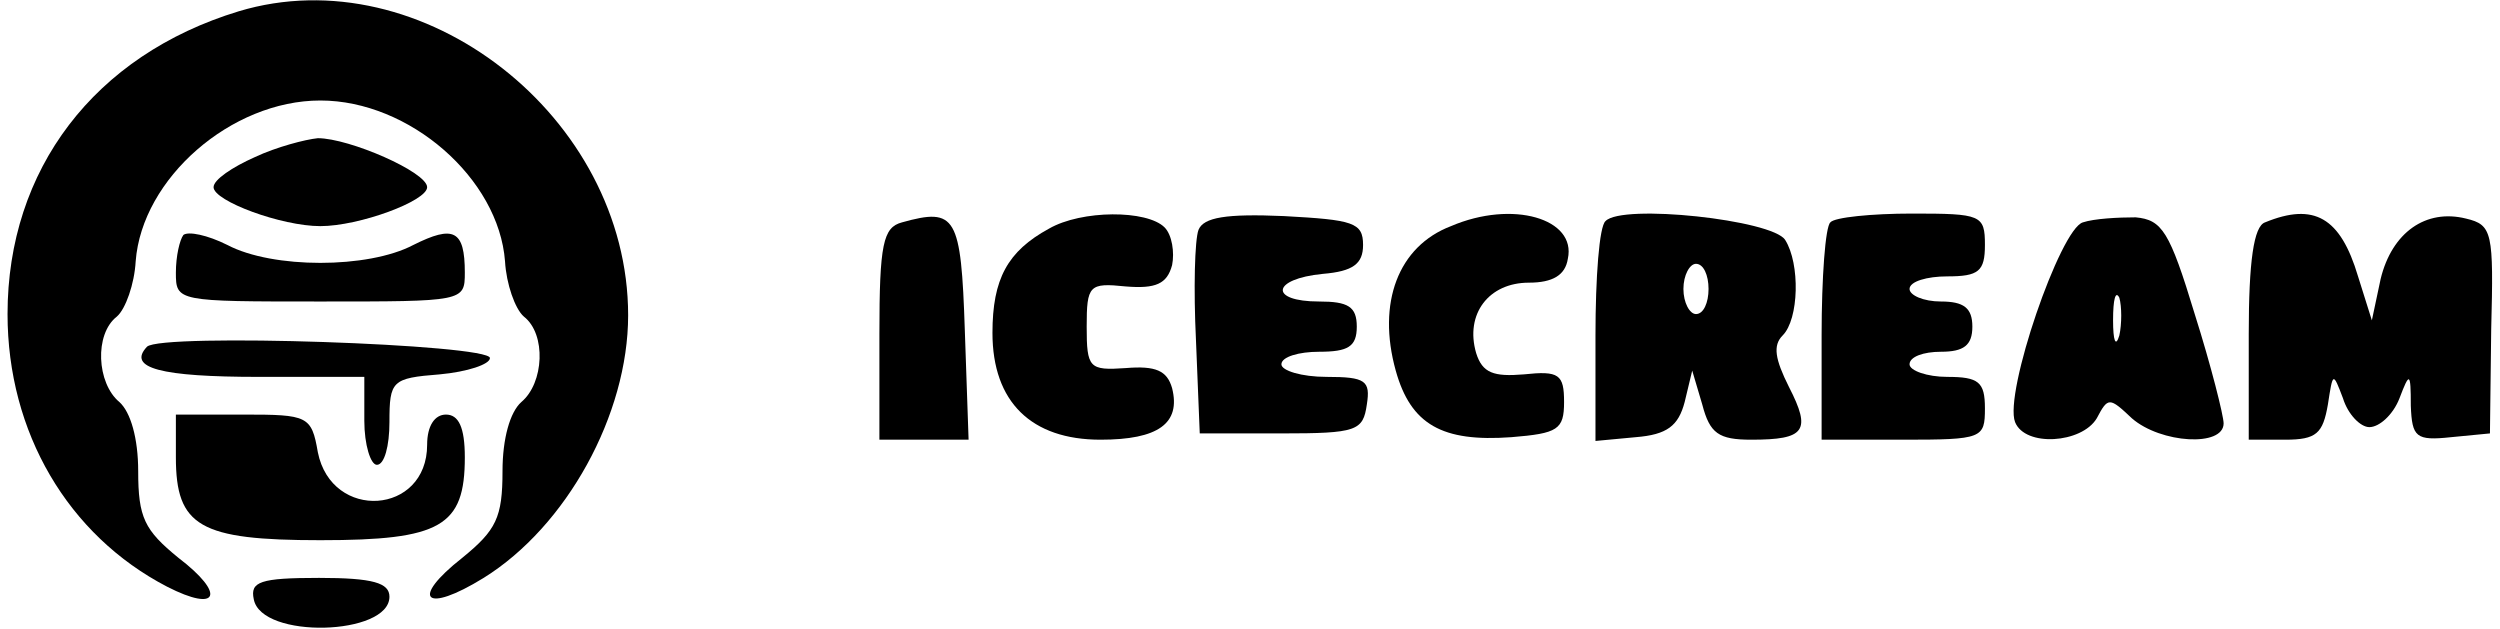
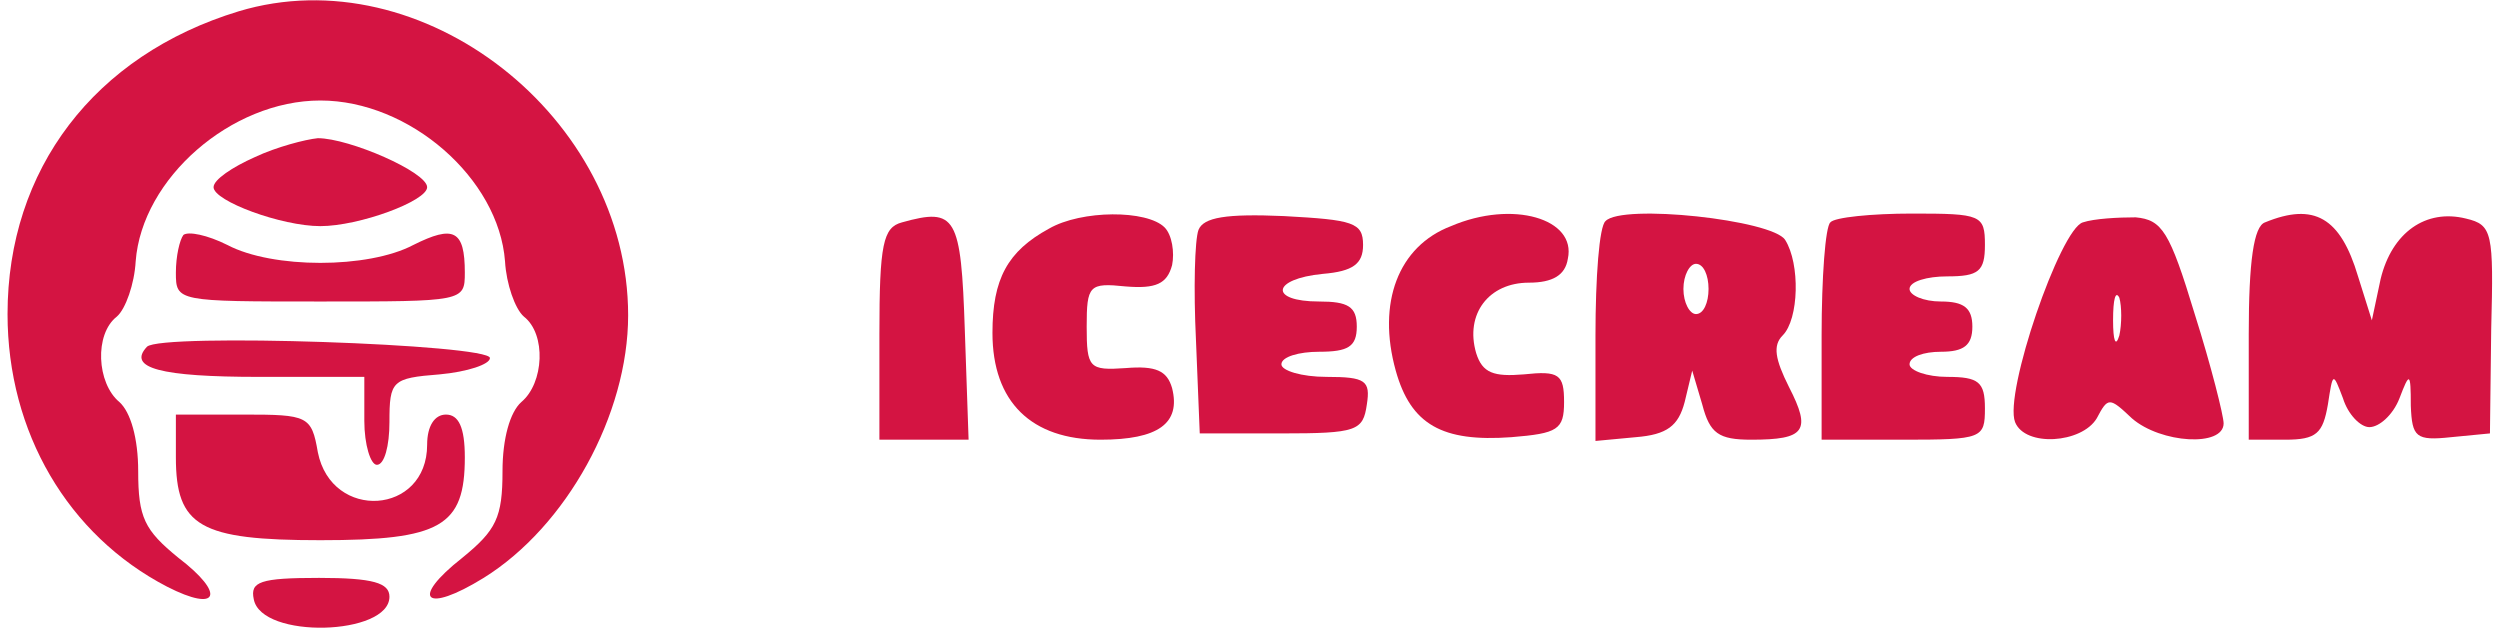
<svg xmlns="http://www.w3.org/2000/svg" version="1.0" width="199pt" height="50pt" viewBox="0 0 199 50" preserveAspectRatio="xMidYMid meet">
-   <g transform="translate(0,50) scale(0.1,-0.1)" fill="#000000" stroke="none">
+   <g transform="translate(0,50) scale(0.1,-0.1)" fill="#d41442" stroke="none">
    <path d="M190 491 c-115 -35 -184 -126 -184 -241 0 -94 48 -176 127 -217 41 -21 47 -6 9 23 -27 22 -32 32 -32 69 0 26 -6 47 -15 55 -18 15 -20 54 -2 68 7 6 14 26 15 44 5 66 76 128 147 128 71 0 142 -62 147 -128 1 -18 8 -38 15 -44 18 -14 16 -53 -2 -68 -9 -8 -15 -29 -15 -55 0 -37 -5 -47 -32 -69 -42 -33 -30 -45 17 -16 66 41 115 130 115 209 0 158 -164 286 -310 242z" />
    <path d="M203 375 c-18 -8 -33 -18 -33 -24 0 -11 54 -31 85 -31 31 0 85 20 85 31 0 12 -62 39 -87 39 -10 -1 -33 -7 -50 -15z" />
    <path d="M718 323 c-15 -4 -18 -17 -18 -89 l0 -84 35 0 36 0 -3 87 c-3 91 -7 98 -50 86z" />
    <path d="M835 318 c-33 -18 -45 -40 -45 -83 0 -55 31 -85 86 -85 46 0 64 13 57 41 -4 14 -13 18 -37 16 -29 -2 -31 0 -31 33 0 33 2 35 31 32 24 -2 33 2 37 17 2 10 0 24 -6 30 -14 14 -66 14 -92 -1z" />
    <path d="M954 317 c-3 -8 -4 -47 -2 -88 l3 -74 65 0 c60 0 65 2 68 23 3 19 -1 22 -32 22 -20 0 -36 5 -36 10 0 6 14 10 30 10 23 0 30 4 30 20 0 16 -7 20 -30 20 -40 0 -38 18 3 22 24 2 32 8 32 23 0 18 -8 20 -63 23 -46 2 -64 -1 -68 -11z" />
    <path d="M1155 320 c-42 -16 -59 -61 -44 -115 12 -43 37 -57 92 -53 37 3 42 6 42 28 0 22 -4 25 -32 22 -24 -2 -33 1 -38 17 -9 31 10 56 42 56 19 0 29 6 31 19 7 32 -44 47 -93 26z" />
    <path d="M1278 324 c-5 -4 -8 -45 -8 -91 l0 -84 32 3 c25 2 34 9 39 28 l6 25 8 -27 c6 -23 13 -28 39 -28 43 0 48 7 30 42 -11 22 -13 33 -5 41 13 13 14 57 2 76 -10 16 -130 29 -143 15z m82 -54 c0 -11 -4 -20 -10 -20 -5 0 -10 9 -10 20 0 11 5 20 10 20 6 0 10 -9 10 -20z" />
    <path d="M1457 323 c-4 -3 -7 -44 -7 -90 l0 -83 65 0 c63 0 65 1 65 25 0 21 -5 25 -30 25 -16 0 -30 5 -30 10 0 6 11 10 25 10 18 0 25 5 25 20 0 15 -7 20 -25 20 -14 0 -25 5 -25 10 0 6 14 10 30 10 25 0 30 4 30 25 0 24 -3 25 -58 25 -32 0 -62 -3 -65 -7z" />
    <path d="M1658 323 c-18 -5 -63 -136 -54 -159 8 -20 53 -17 65 3 9 17 10 17 28 0 23 -20 73 -23 73 -4 0 6 -10 46 -23 87 -20 66 -26 75 -47 77 -14 0 -33 -1 -42 -4z m29 -90 c-3 -10 -5 -4 -5 12 0 17 2 24 5 18 2 -7 2 -21 0 -30z" />
    <path d="M1803 323 c-9 -3 -13 -31 -13 -89 l0 -84 29 0 c25 0 30 5 34 28 4 26 4 26 12 5 4 -13 14 -23 21 -23 8 0 19 10 24 23 8 21 9 21 9 -6 1 -25 4 -28 32 -25 l31 3 1 83 c2 77 1 83 -20 88 -32 8 -59 -11 -68 -48 l-7 -33 -11 35 c-14 47 -35 59 -74 43z" />
    <path d="M146 313 c-3 -4 -6 -17 -6 -30 0 -23 1 -23 115 -23 114 0 115 0 115 23 0 34 -9 38 -41 22 -36 -19 -112 -19 -148 0 -16 8 -31 11 -35 8z" />
    <path d="M117 224 c-16 -17 11 -24 89 -24 l84 0 0 -35 c0 -19 5 -35 10 -35 6 0 10 15 10 34 0 33 2 35 40 38 22 2 40 8 40 13 0 11 -262 20 -273 9z" />
    <path d="M140 136 c0 -55 19 -66 115 -66 96 0 115 11 115 66 0 24 -5 34 -15 34 -9 0 -15 -9 -15 -24 0 -56 -76 -61 -87 -6 -5 29 -8 30 -59 30 l-54 0 0 -34z" />
    <path d="M202 23 c6 -32 108 -29 108 2 0 11 -13 15 -56 15 -47 0 -55 -3 -52 -17z" />
  </g>
</svg>
